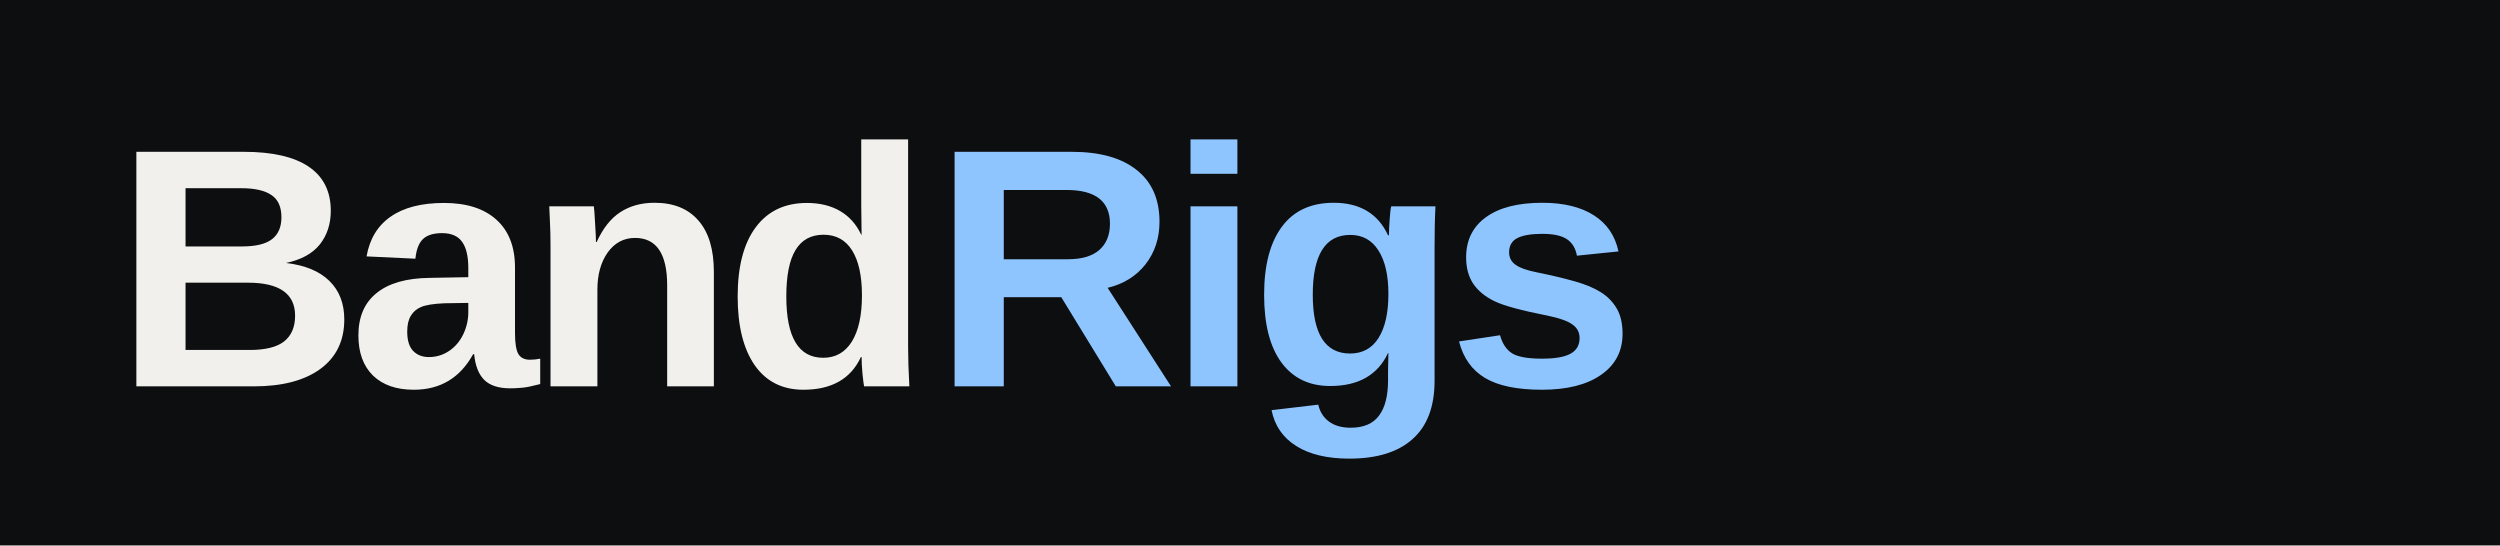
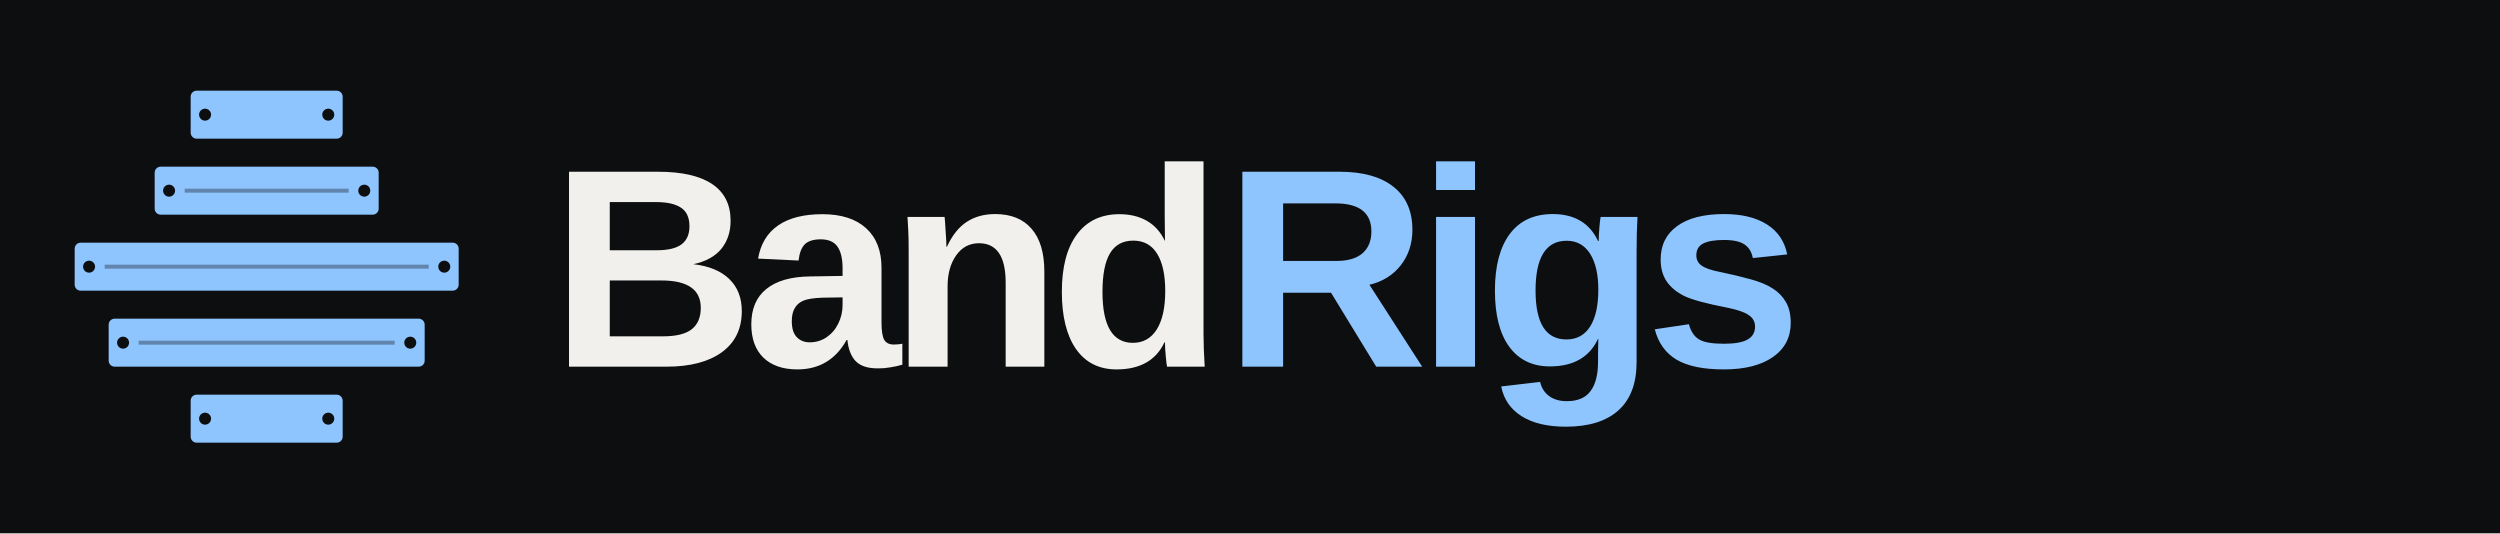
- <svg xmlns="http://www.w3.org/2000/svg" viewBox="0 0 220 48">
-   <rect width="220" height="48" fill="#0d0e10" />
-   <text x="10" y="34" font-family="Arial, sans-serif" font-weight="700" font-size="30" letter-spacing="-1" fill="#f1f0ec">Band<tspan fill="#8ec5ff">Rigs</tspan>
+ <svg xmlns="http://www.w3.org/2000/svg" viewBox="0 0 300 64">
+   <rect width="300" height="64" fill="#0d0e10" />
+   <svg x="8" y="8" width="48" height="48" viewBox="0 0 100 100">
+     <g fill="#8ec5ff">
+       <rect x="31" y="6" width="38" height="12" rx="1.5" />
+       <g fill="#0d0e10">
+         <circle cx="34.6" cy="12" r="1.5" />
+         <circle cx="65.4" cy="12" r="1.5" />
+       </g>
+       <rect x="22" y="25" width="56" height="12" rx="1.5" />
+       <g fill="#0d0e10">
+         <circle cx="25.6" cy="31" r="1.5" />
+         <circle cx="74.4" cy="31" r="1.5" />
+         <rect x="29.5" y="30.5" width="41" height="1" opacity=".35" />
+       </g>
+       <rect x="2" y="44" width="96" height="12" rx="1.5" />
+       <g fill="#0d0e10">
+         <circle cx="5.6" cy="50" r="1.5" />
+         <circle cx="94.4" cy="50" r="1.5" />
+         <rect x="9.5" y="49.5" width="81" height="1" opacity=".35" />
+       </g>
+       <rect x="10.5" y="63" width="79" height="12" rx="1.5" />
+       <g fill="#0d0e10">
+         <circle cx="14.1" cy="69" r="1.5" />
+         <circle cx="85.9" cy="69" r="1.5" />
+         <rect x="18" y="68.5" width="64" height="1" opacity=".35" />
+       </g>
+       <rect x="31" y="82" width="38" height="12" rx="1.5" />
+       <g fill="#0d0e10">
+         <circle cx="34.6" cy="88" r="1.5" />
+         <circle cx="65.4" cy="88" r="1.5" />
+       </g>
+     </g>
+   </svg>
+   <text x="66" y="44" font-family="Arial, sans-serif" font-weight="700" font-size="34" letter-spacing="-1.4" fill="#f1f0ec">Band<tspan fill="#8ec5ff">Rigs</tspan>
  </text>
</svg>
